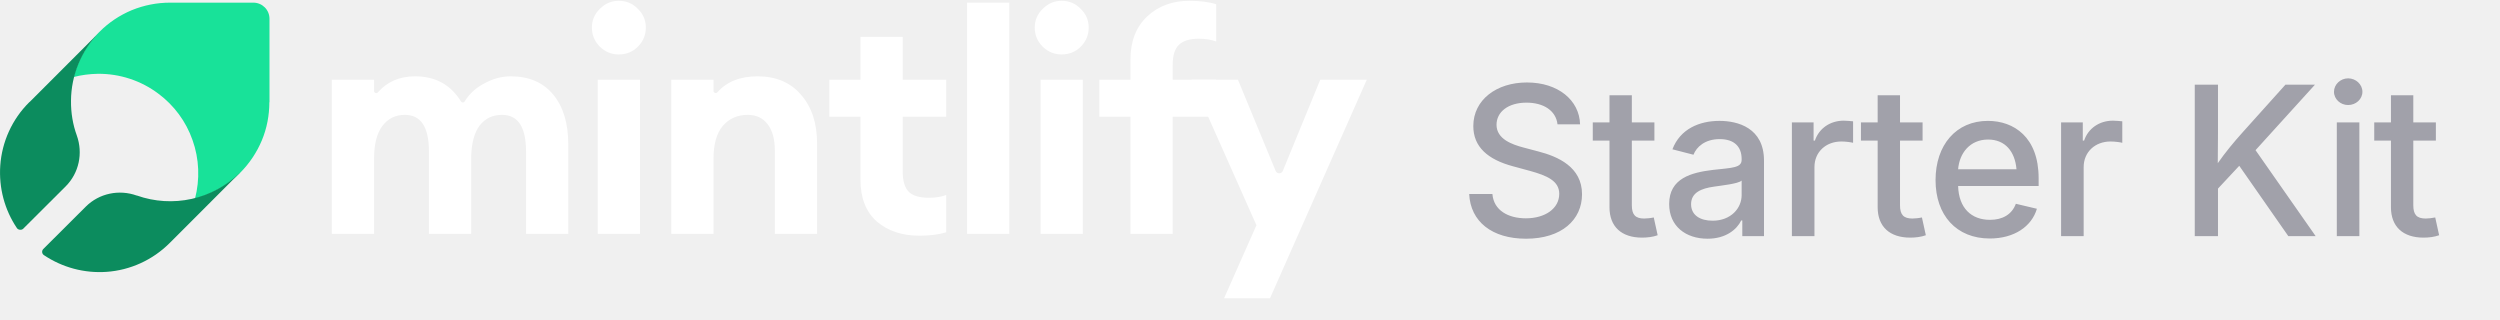
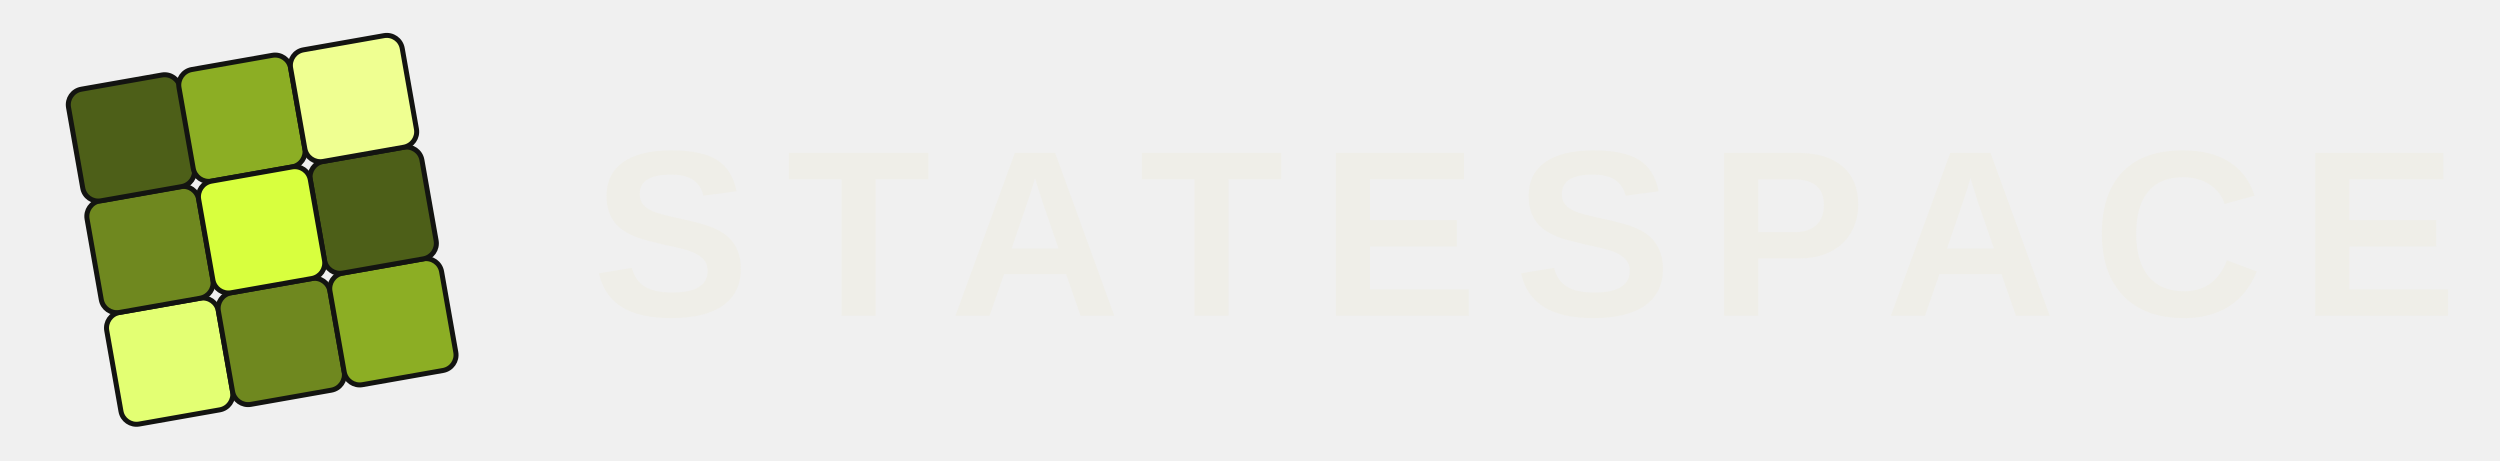
- <svg xmlns="http://www.w3.org/2000/svg" width="180" height="23" viewBox="0 0 180 23" fill="none">
-   <path d="M91.44 21.476H88.133L90.464 16.216L85.802 5.74H89.132L91.847 12.307C91.943 12.536 92.268 12.536 92.362 12.306L95.058 5.74H98.409L91.44 21.476Z" fill="white" />
-   <path d="M81.393 16.837V8.403H79.152V5.74H81.393V4.297C81.393 2.98 81.792 1.944 82.592 1.19C83.391 0.435 84.404 0.058 85.633 0.058C86.387 0.058 87.031 0.139 87.564 0.302V2.988C87.208 2.854 86.794 2.788 86.32 2.788C85.655 2.788 85.174 2.936 84.878 3.232C84.582 3.513 84.434 3.994 84.434 4.674V5.74H87.564V8.403H84.434V16.837H81.393Z" fill="white" />
-   <path d="M76.433 3.92C75.915 3.92 75.463 3.735 75.079 3.365C74.694 2.98 74.502 2.521 74.502 1.989C74.502 1.456 74.694 1.005 75.079 0.635C75.463 0.25 75.915 0.058 76.433 0.058C76.98 0.058 77.438 0.25 77.809 0.635C78.193 1.005 78.386 1.456 78.386 1.989C78.386 2.521 78.193 2.98 77.809 3.365C77.438 3.735 76.98 3.92 76.433 3.92ZM74.924 16.837V5.74H77.964V16.837H74.924Z" fill="white" />
-   <path d="M69.628 16.837V0.191H72.669V16.837H69.628Z" fill="white" />
-   <path d="M66.194 16.97C64.951 16.97 63.93 16.63 63.131 15.949C62.347 15.254 61.955 14.255 61.955 12.953V8.403H59.713V5.74H61.955V2.655H64.995V5.74H68.125V8.403H64.995V12.354C64.995 13.034 65.143 13.523 65.439 13.819C65.735 14.1 66.216 14.24 66.882 14.24C67.355 14.24 67.769 14.174 68.125 14.04V16.726C67.592 16.889 66.948 16.97 66.194 16.97Z" fill="white" />
-   <path d="M48.332 16.837V5.74H51.373V6.551C51.373 6.688 51.559 6.748 51.65 6.646C52.328 5.879 53.293 5.495 54.546 5.495C55.878 5.495 56.921 5.939 57.676 6.827C58.445 7.7 58.83 8.869 58.83 10.334V16.837H55.789V10.844C55.789 10.03 55.619 9.402 55.279 8.958C54.939 8.499 54.458 8.27 53.836 8.27C53.096 8.27 52.497 8.536 52.038 9.069C51.594 9.601 51.373 10.386 51.373 11.421V16.837H48.332Z" fill="white" />
-   <path d="M44.547 3.92C44.029 3.92 43.578 3.735 43.193 3.365C42.809 2.98 42.616 2.521 42.616 1.989C42.616 1.456 42.809 1.005 43.193 0.635C43.578 0.25 44.029 0.058 44.547 0.058C45.095 0.058 45.553 0.25 45.923 0.635C46.308 1.005 46.5 1.456 46.5 1.989C46.5 2.521 46.308 2.98 45.923 3.365C45.553 3.735 45.095 3.92 44.547 3.92ZM43.038 16.837V5.74H46.079V16.837H43.038Z" fill="white" />
-   <path d="M37.875 16.837V10.911C37.875 9.15 37.298 8.27 36.144 8.27C35.478 8.27 34.945 8.521 34.546 9.024C34.161 9.527 33.954 10.275 33.924 11.266V16.837H30.884V10.911C30.884 9.15 30.306 8.27 29.152 8.27C28.472 8.27 27.932 8.536 27.532 9.069C27.133 9.601 26.933 10.386 26.933 11.421V16.837H23.892V5.74H26.933V6.559C26.933 6.695 27.116 6.755 27.206 6.652C27.878 5.881 28.771 5.495 29.885 5.495C31.349 5.495 32.452 6.1 33.193 7.309C33.252 7.404 33.395 7.403 33.454 7.307C33.774 6.78 34.219 6.361 34.79 6.05C35.441 5.68 36.099 5.495 36.765 5.495C38.082 5.495 39.103 5.932 39.828 6.805C40.553 7.678 40.916 8.876 40.916 10.4V16.837H37.875Z" fill="white" />
-   <path d="M19.403 7.362V1.35C19.403 0.705 18.879 0.191 18.244 0.191H12.235C11.291 0.191 10.357 0.378 9.487 0.733C8.618 1.098 7.824 1.621 7.16 2.295L7.114 2.341C6.235 3.23 5.609 4.333 5.291 5.548C5.861 5.399 6.45 5.324 7.039 5.314C8.609 5.296 10.151 5.801 11.403 6.745C12.534 7.586 13.394 8.746 13.861 10.083C14.347 11.438 14.403 12.916 14.039 14.309C15.244 13.991 16.356 13.364 17.244 12.486L17.291 12.439C17.954 11.775 18.487 10.98 18.851 10.111C19.216 9.241 19.393 8.306 19.393 7.362H19.403Z" fill="#18E299" />
-   <path d="M5.112 7.26C5.121 5.416 5.857 3.646 7.151 2.324L2.151 7.326C2.133 7.344 2.114 7.354 2.095 7.372C0.876 8.583 0.14 10.204 0.019 11.918C-0.092 13.52 0.327 15.103 1.22 16.426C1.306 16.552 1.537 16.593 1.667 16.472L4.73 13.417C5.689 12.458 5.987 11.033 5.531 9.757C5.242 8.965 5.103 8.117 5.112 7.26Z" fill="#0C8C5E" />
-   <path d="M17.262 12.44C16.303 13.38 15.102 14.032 13.799 14.321C12.486 14.61 11.127 14.526 9.861 14.079C9.861 14.079 9.851 14.079 9.842 14.079C8.567 13.622 7.142 13.921 6.183 14.871L3.12 17.926C2.99 18.056 3.009 18.27 3.167 18.373C4.489 19.258 6.072 19.686 7.673 19.574C9.386 19.453 10.997 18.717 12.216 17.497L12.263 17.451L17.262 12.449V12.44Z" fill="#0C8C5E" />
-   <text x="105" y="17" font-family="Inter, ui-sans-serif, system-ui, -apple-system, sans-serif" font-size="15" font-weight="500" fill="#A1A1AA" letter-spacing="-0.01em">Starter Kit</text>
+ <svg xmlns="http://www.w3.org/2000/svg" width="760" height="140" viewBox="0 20 760 140" role="img" aria-labelledby="title">
+   <g transform="translate(20 30) scale(.304)">
+     <g fill="none" stroke="#131411" stroke-width="5" stroke-miterlimit="10">
+       <rect x="47.21" y="271.57" width="113.33" height="113.33" rx="15.74" transform="translate(263.17 633.45) rotate(170)" fill="#e3ff73" />
+       <rect x="27.53" y="159.96" width="113.33" height="113.33" rx="15.74" transform="translate(204.73 415.34) rotate(170)" fill="#6f881f" />
+       <rect x="158.82" y="251.89" width="113.33" height="113.33" rx="15.74" transform="translate(481.28 575.01) rotate(170)" fill="#6f881f" />
+       <rect x="270.43" y="232.21" width="113.33" height="113.33" rx="15.74" transform="translate(699.39 516.57) rotate(170)" fill="#8cae24" />
+       <rect x="250.75" y="120.6" width="113.33" height="113.33" rx="15.74" transform="translate(640.95 298.46) rotate(170)" fill="#4d5f18" />
+       <rect x="8.99" y="48.35" width="113.33" height="113.33" rx="15.74" transform="translate(148.55 197.03) rotate(170)" fill="#4d5f18" />
+       <rect x="119.46" y="28.67" width="113.33" height="113.33" rx="15.74" transform="translate(364.4 138.79) rotate(170)" fill="#8cae24" />
+       <rect x="231.07" y="8.99" width="113.33" height="113.33" rx="15.74" transform="translate(582.51 80.35) rotate(170)" fill="#efff91" />
+       <rect x="139.14" y="140.28" width="113.33" height="113.33" rx="15.74" transform="translate(422.84 356.9) rotate(170)" fill="#d8ff3e" />
+     </g>
+   </g>
+   <text x="180" y="116" fill="#efeee8" font-family="Montserrat, Arial, sans-serif" font-size="72" font-weight="700" letter-spacing="11">STATESPACE</text>
</svg>
